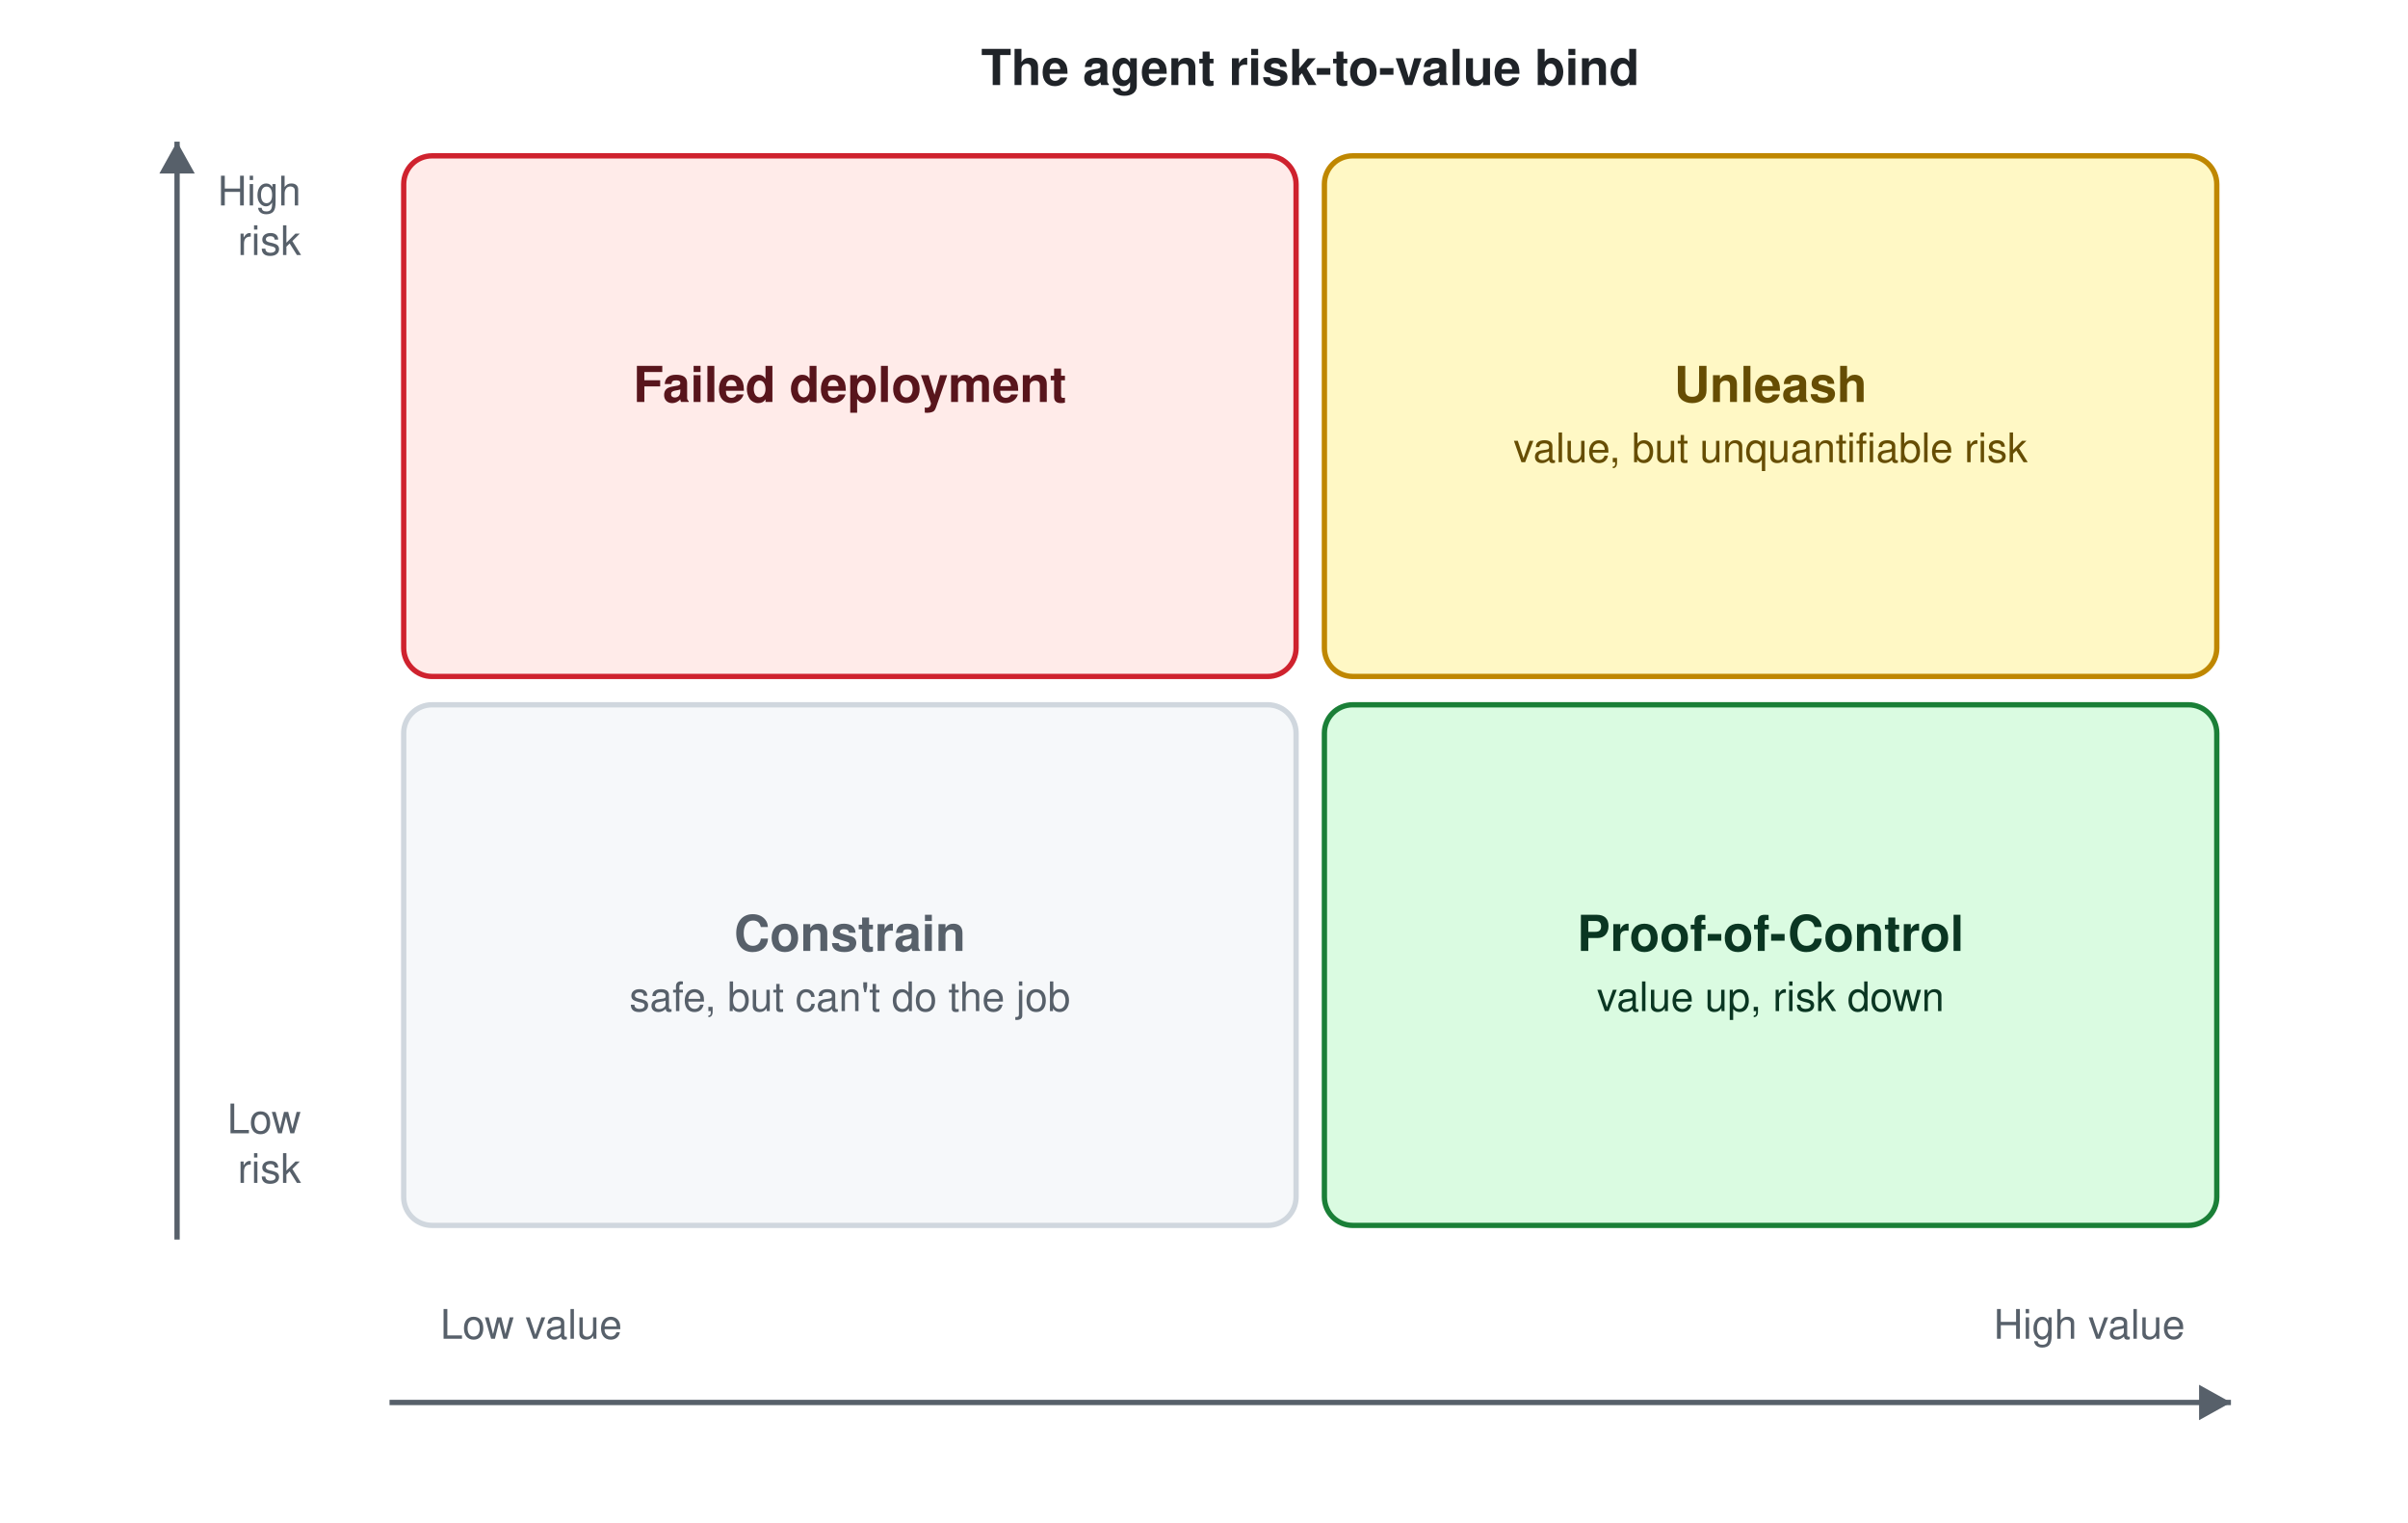
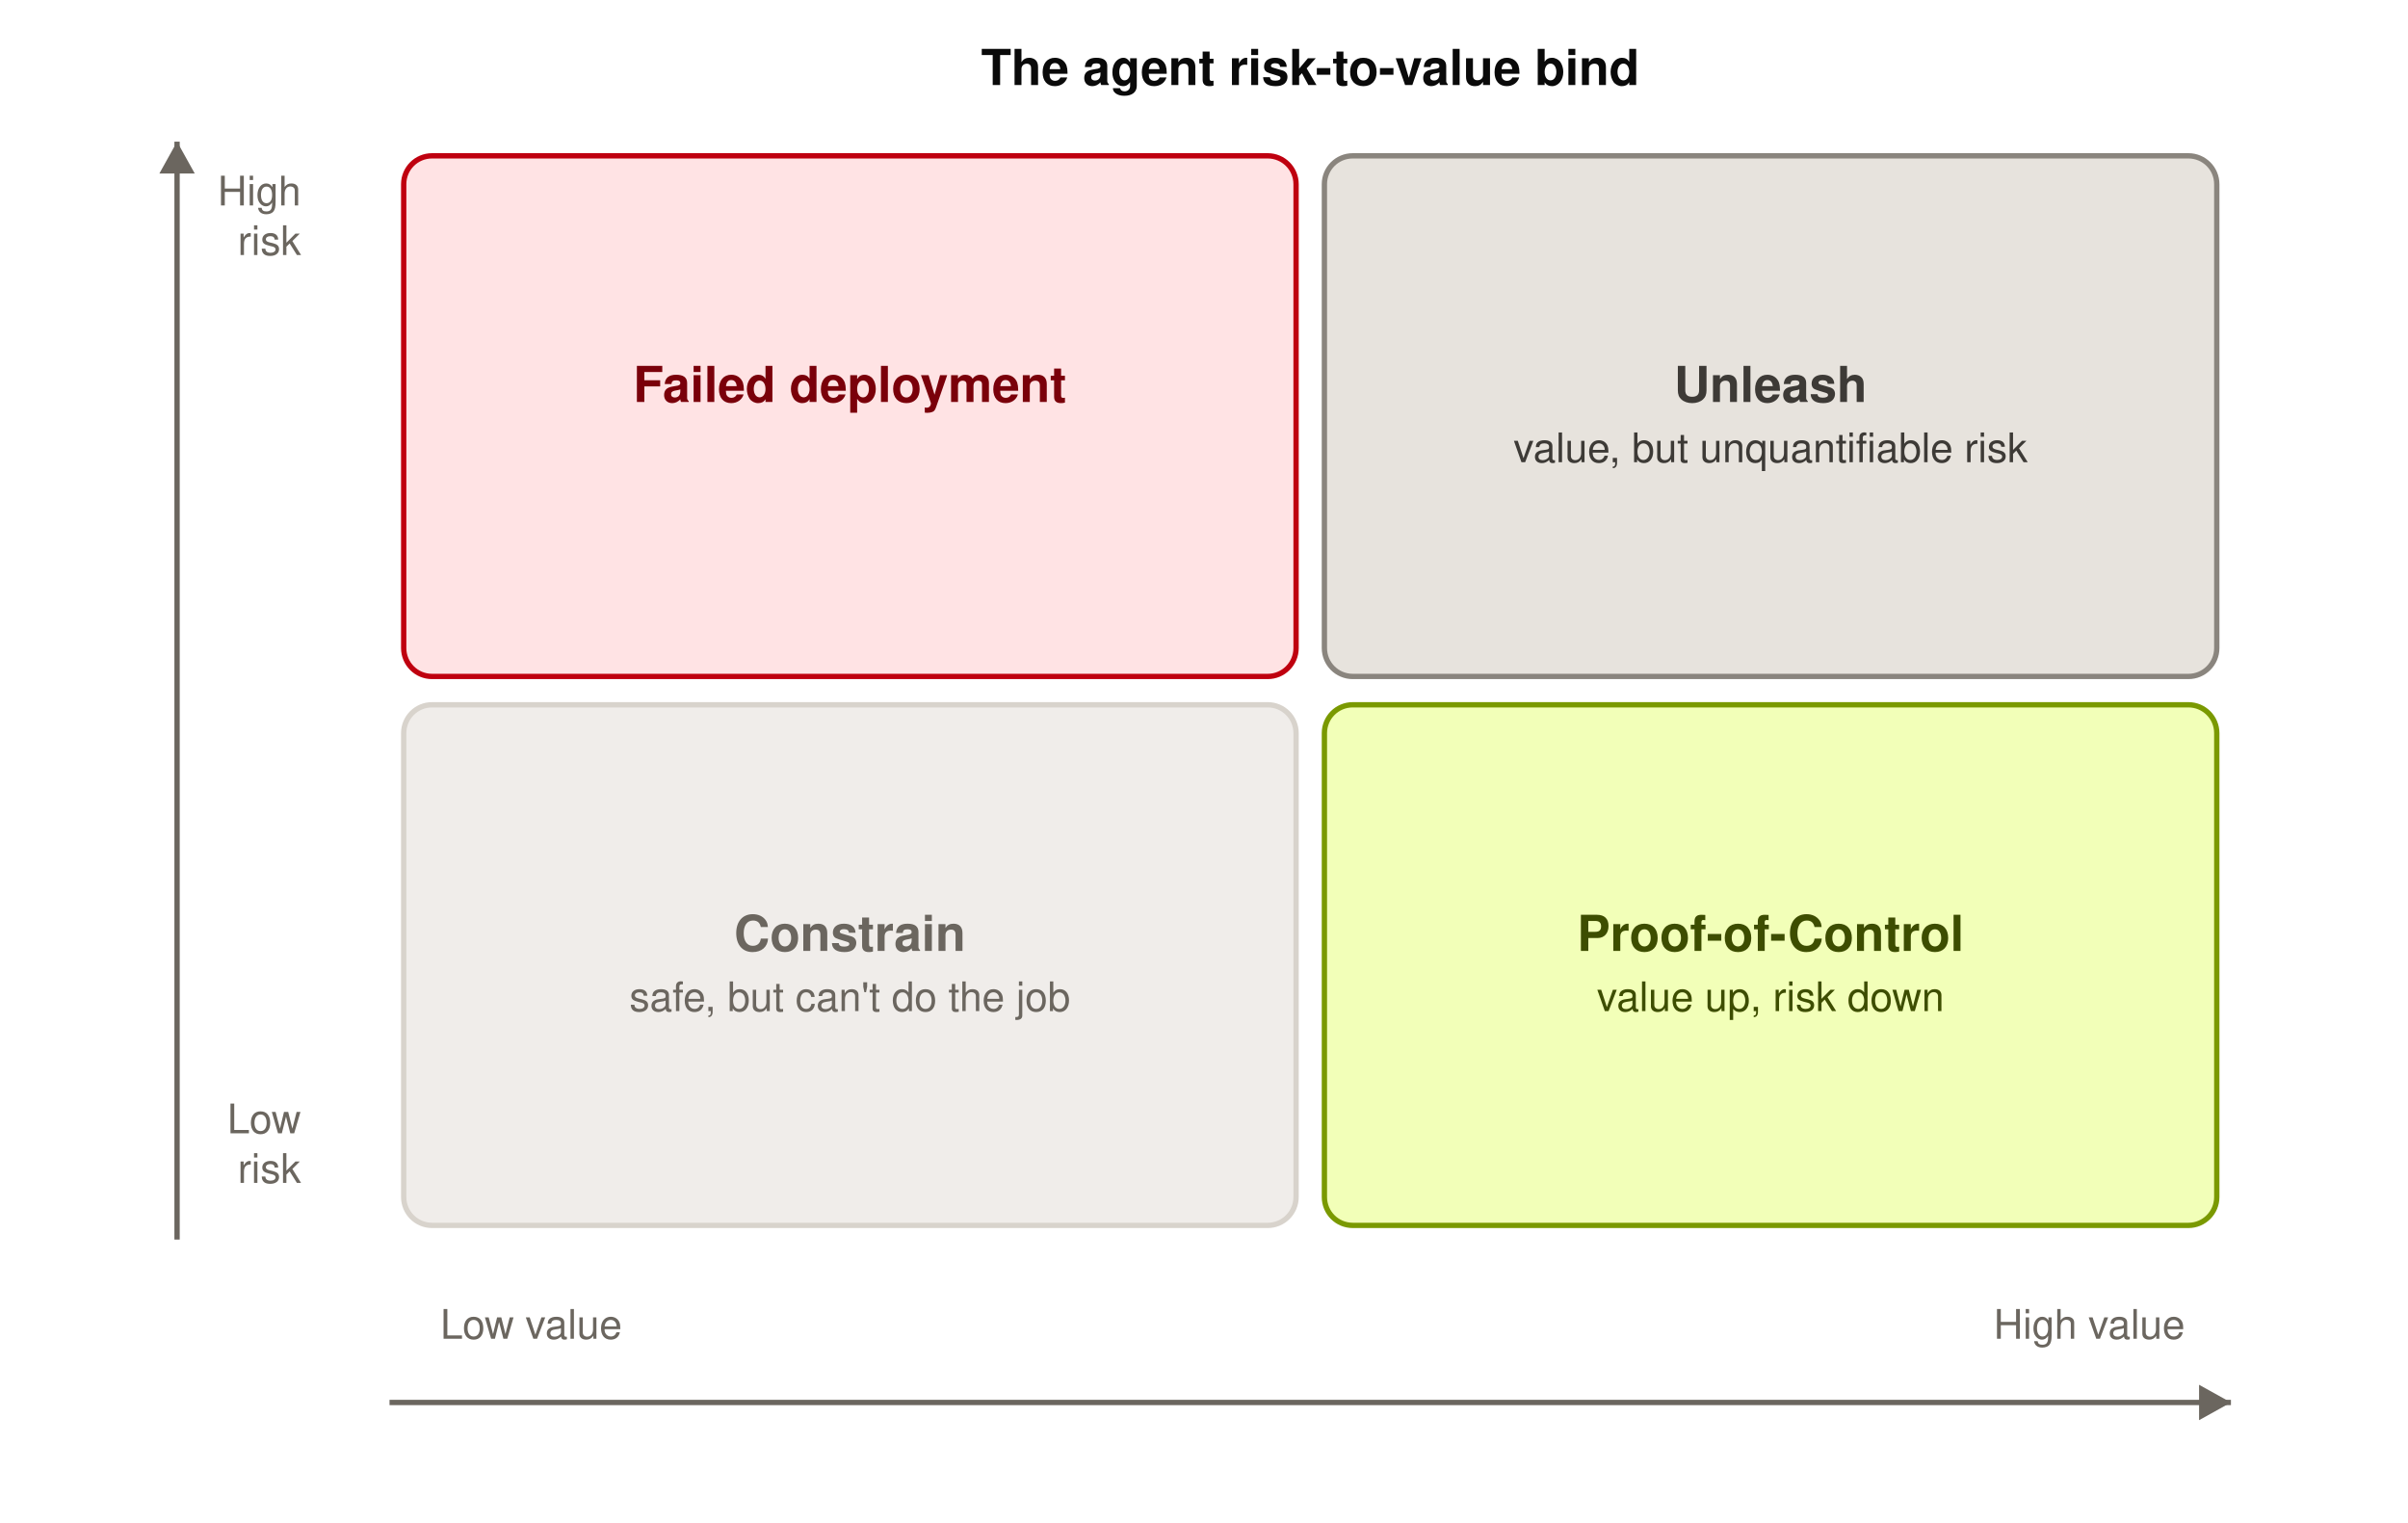
- <svg xmlns="http://www.w3.org/2000/svg" width="680" height="430" viewBox="0 0 680 430" font-family="-apple-system,'Segoe UI',Helvetica,Arial,sans-serif">
-   <text x="370" y="24" font-size="14" fill="#1f2328" font-weight="600" text-anchor="middle">The agent risk-to-value bind</text>
-   <rect x="114" y="44" width="252" height="147" rx="8" fill="#ffebe9" stroke="#cf222e" stroke-width="1.5" />
-   <text x="240.0" y="113.5" font-size="14" fill="#58151c" font-weight="600" text-anchor="middle">Failed deployment</text>
-   <text x="240.0" y="130.5" font-size="11.5" fill="#58151c" text-anchor="middle" />
-   <rect x="374" y="44" width="252" height="147" rx="8" fill="#fff8c5" stroke="#bf8700" stroke-width="1.5" />
-   <text x="500.0" y="113.5" font-size="14" fill="#664d03" font-weight="600" text-anchor="middle">Unleash</text>
-   <text x="500.0" y="130.5" font-size="11.5" fill="#664d03" text-anchor="middle">value, but unquantifiable risk</text>
-   <rect x="114" y="199" width="252" height="147" rx="8" fill="#f6f8fa" stroke="#d0d7de" stroke-width="1.5" />
-   <text x="240.0" y="268.5" font-size="14" fill="#57606a" font-weight="600" text-anchor="middle">Constrain</text>
-   <text x="240.0" y="285.5" font-size="11.5" fill="#57606a" text-anchor="middle">safe, but can't do the job</text>
-   <rect x="374" y="199" width="252" height="147" rx="8" fill="#dafbe1" stroke="#1a7f37" stroke-width="1.5" />
-   <text x="500.0" y="268.5" font-size="14" fill="#0a3622" font-weight="600" text-anchor="middle">Proof-of-Control</text>
-   <text x="500.0" y="285.5" font-size="11.5" fill="#0a3622" text-anchor="middle">value up, risk down</text>
-   <text x="85" y="58" font-size="11.5" fill="#57606a" text-anchor="end">High</text>
-   <text x="85" y="72" font-size="11.5" fill="#57606a" text-anchor="end">risk</text>
-   <text x="85" y="320" font-size="11.5" fill="#57606a" text-anchor="end">Low</text>
-   <text x="85" y="334" font-size="11.5" fill="#57606a" text-anchor="end">risk</text>
-   <text x="150" y="378" font-size="11.5" fill="#57606a" text-anchor="middle">Low value</text>
-   <text x="590" y="378" font-size="11.5" fill="#57606a" text-anchor="middle">High value</text>
-   <line x1="50" y1="350" x2="50" y2="40" stroke="#57606a" stroke-width="1.5" />
-   <polygon points="50,40 45,49 55,49" fill="#57606a" />
-   <line x1="110" y1="396" x2="630" y2="396" stroke="#57606a" stroke-width="1.5" />
-   <polygon points="630,396 621,391 621,401" fill="#57606a" />
+ <svg xmlns="http://www.w3.org/2000/svg" width="680" height="430" viewBox="0 0 680 430" font-family="Montserrat,'Source Sans 3',-apple-system,'Segoe UI',Helvetica,Arial,sans-serif">
+   <text x="370" y="24" font-size="14" fill="#0a0a0a" font-weight="600" text-anchor="middle">The agent risk-to-value bind</text>
+   <rect x="114" y="44" width="252" height="147" rx="8" fill="#ffe3e4" stroke="#bf000f" stroke-width="1.5" />
+   <text x="240.0" y="113.5" font-size="14" fill="#7a000a" font-weight="600" text-anchor="middle">Failed deployment</text>
+   <text x="240.0" y="130.5" font-size="11.5" fill="#7a000a" text-anchor="middle" />
+   <rect x="374" y="44" width="252" height="147" rx="8" fill="#e7e3dd" stroke="#8a857e" stroke-width="1.5" />
+   <text x="500.0" y="113.5" font-size="14" fill="#3d3a36" font-weight="600" text-anchor="middle">Unleash</text>
+   <text x="500.0" y="130.5" font-size="11.5" fill="#3d3a36" text-anchor="middle">value, but unquantifiable risk</text>
+   <rect x="114" y="199" width="252" height="147" rx="8" fill="#f0edea" stroke="#d8d3cc" stroke-width="1.5" />
+   <text x="240.0" y="268.5" font-size="14" fill="#6b665f" font-weight="600" text-anchor="middle">Constrain</text>
+   <text x="240.0" y="285.5" font-size="11.5" fill="#6b665f" text-anchor="middle">safe, but can't do the job</text>
+   <rect x="374" y="199" width="252" height="147" rx="8" fill="#f2ffb8" stroke="#7a9900" stroke-width="1.5" />
+   <text x="500.0" y="268.5" font-size="14" fill="#3d4d00" font-weight="600" text-anchor="middle">Proof-of-Control</text>
+   <text x="500.0" y="285.5" font-size="11.5" fill="#3d4d00" text-anchor="middle">value up, risk down</text>
+   <text x="85" y="58" font-size="11.5" fill="#6b665f" text-anchor="end">High</text>
+   <text x="85" y="72" font-size="11.5" fill="#6b665f" text-anchor="end">risk</text>
+   <text x="85" y="320" font-size="11.5" fill="#6b665f" text-anchor="end">Low</text>
+   <text x="85" y="334" font-size="11.5" fill="#6b665f" text-anchor="end">risk</text>
+   <text x="150" y="378" font-size="11.5" fill="#6b665f" text-anchor="middle">Low value</text>
+   <text x="590" y="378" font-size="11.5" fill="#6b665f" text-anchor="middle">High value</text>
+   <line x1="50" y1="350" x2="50" y2="40" stroke="#6b665f" stroke-width="1.5" />
+   <polygon points="50,40 45,49 55,49" fill="#6b665f" />
+   <line x1="110" y1="396" x2="630" y2="396" stroke="#6b665f" stroke-width="1.5" />
+   <polygon points="630,396 621,391 621,401" fill="#6b665f" />
</svg>
